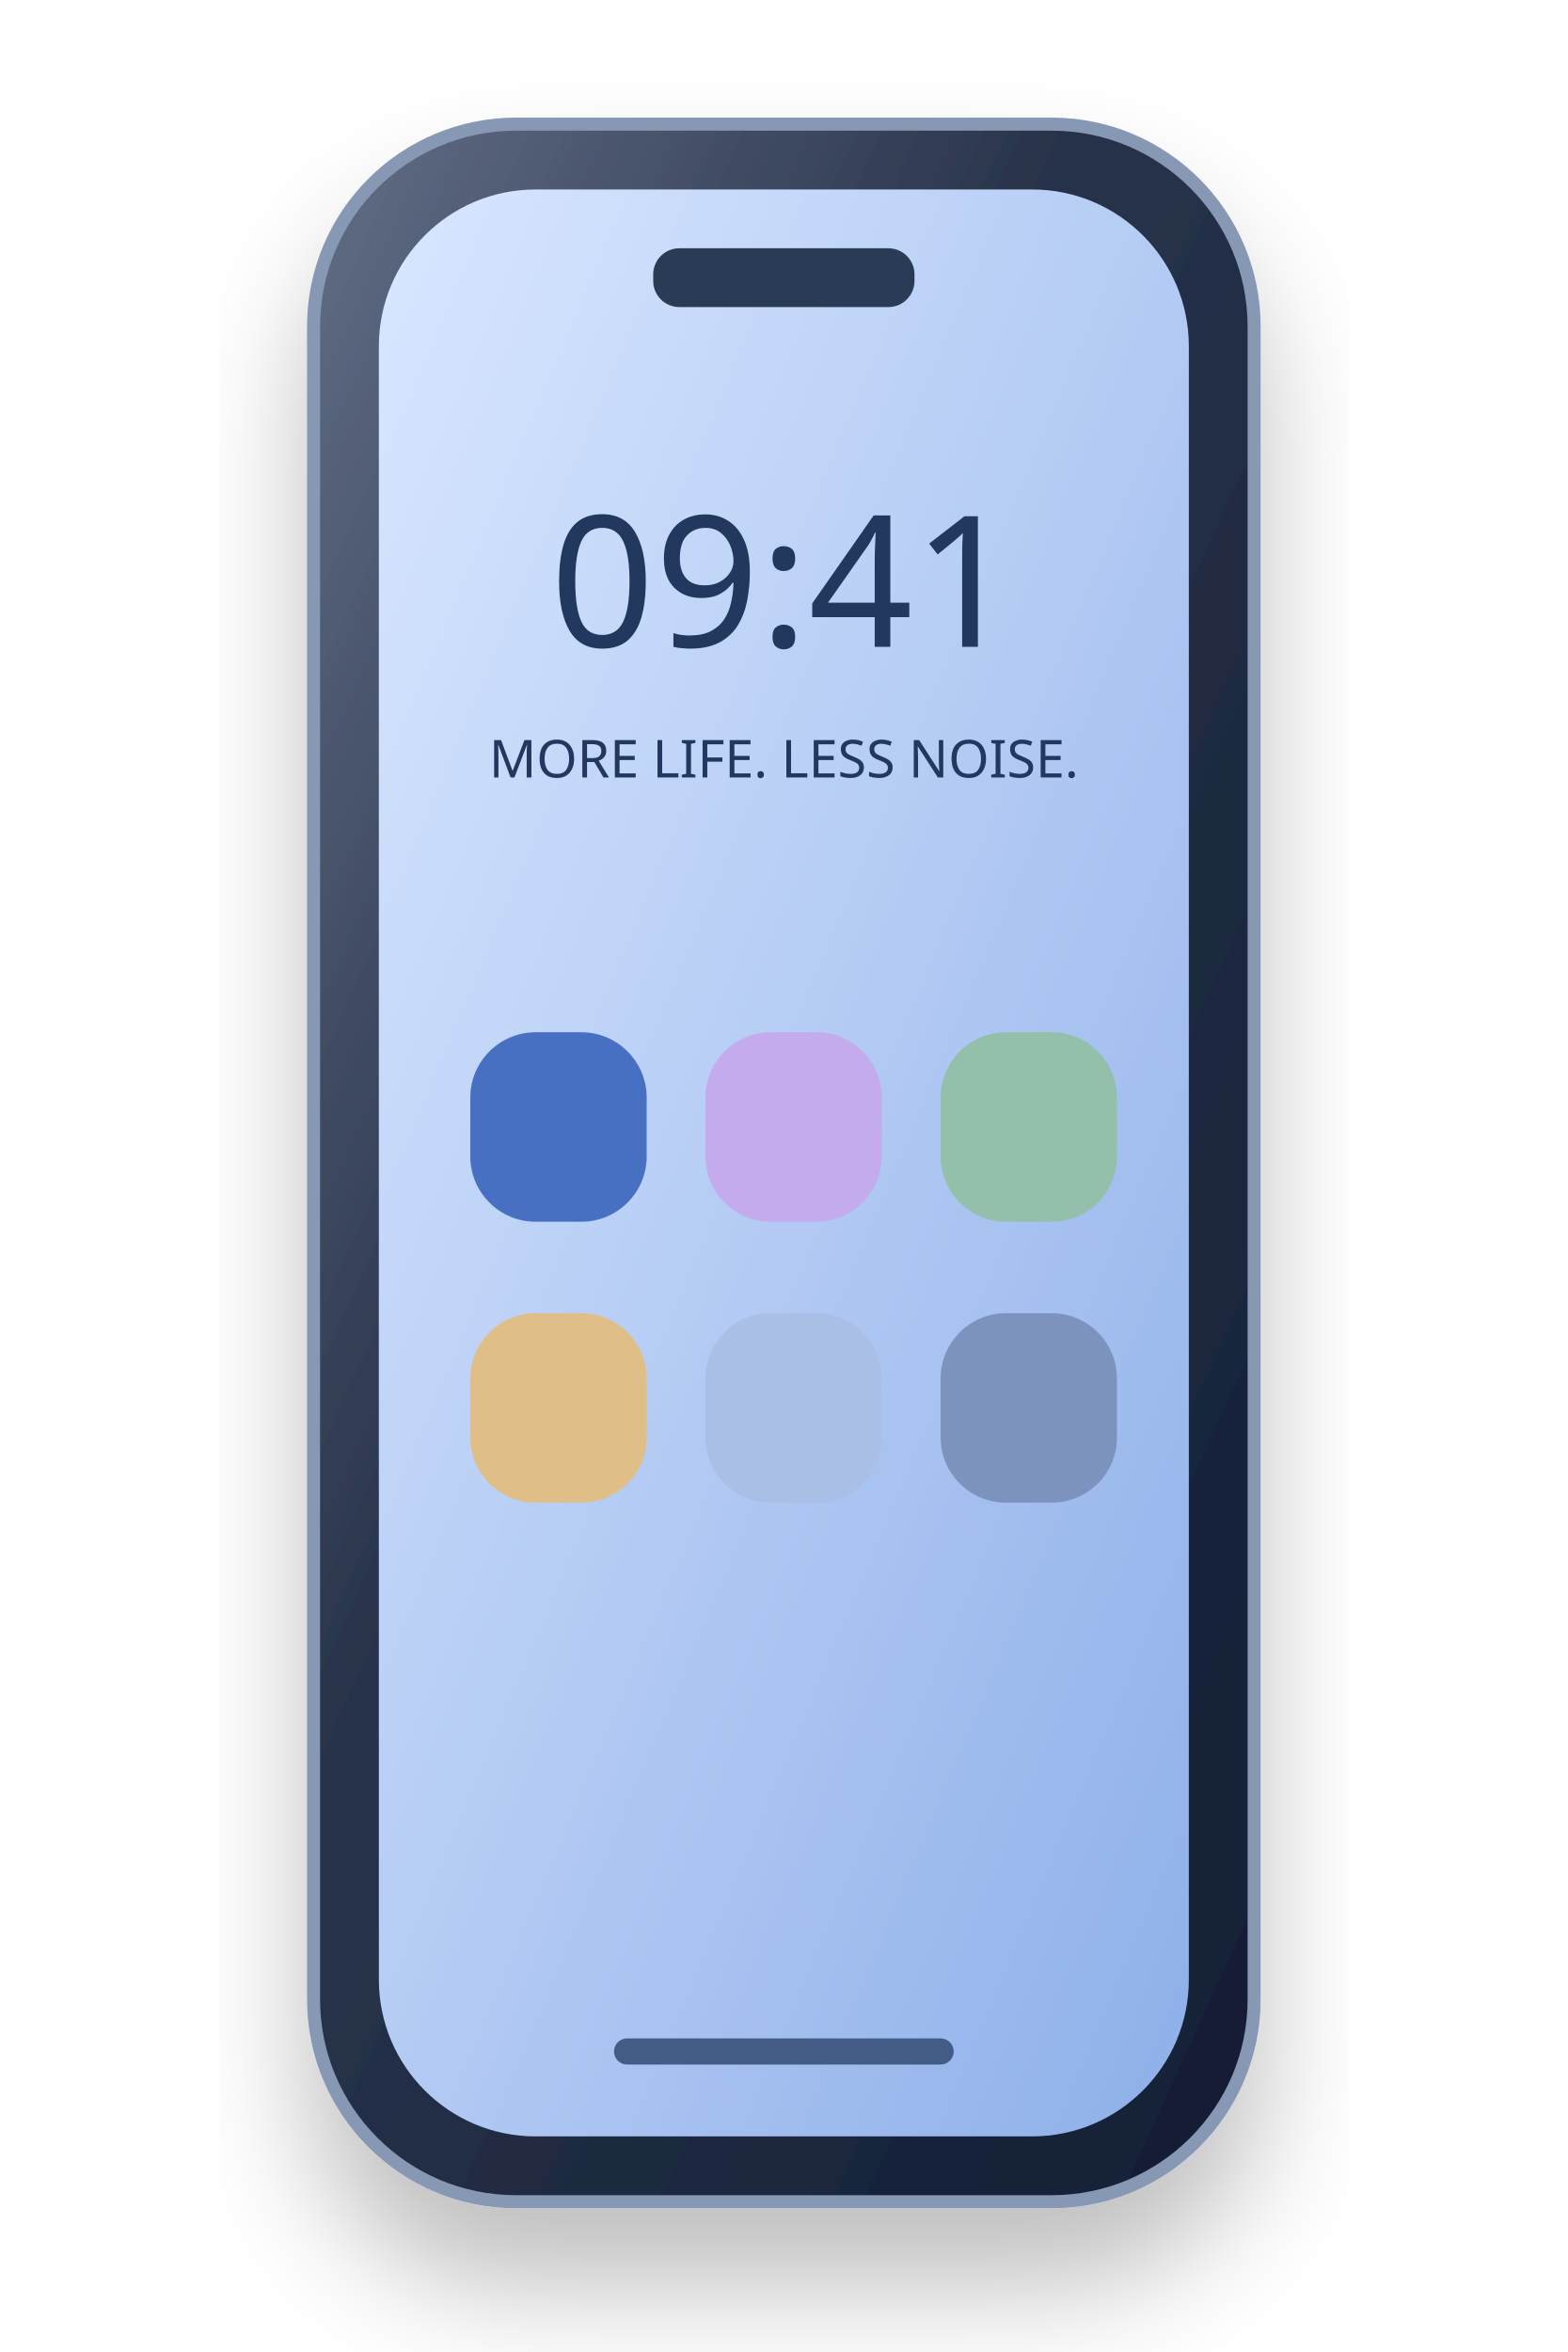
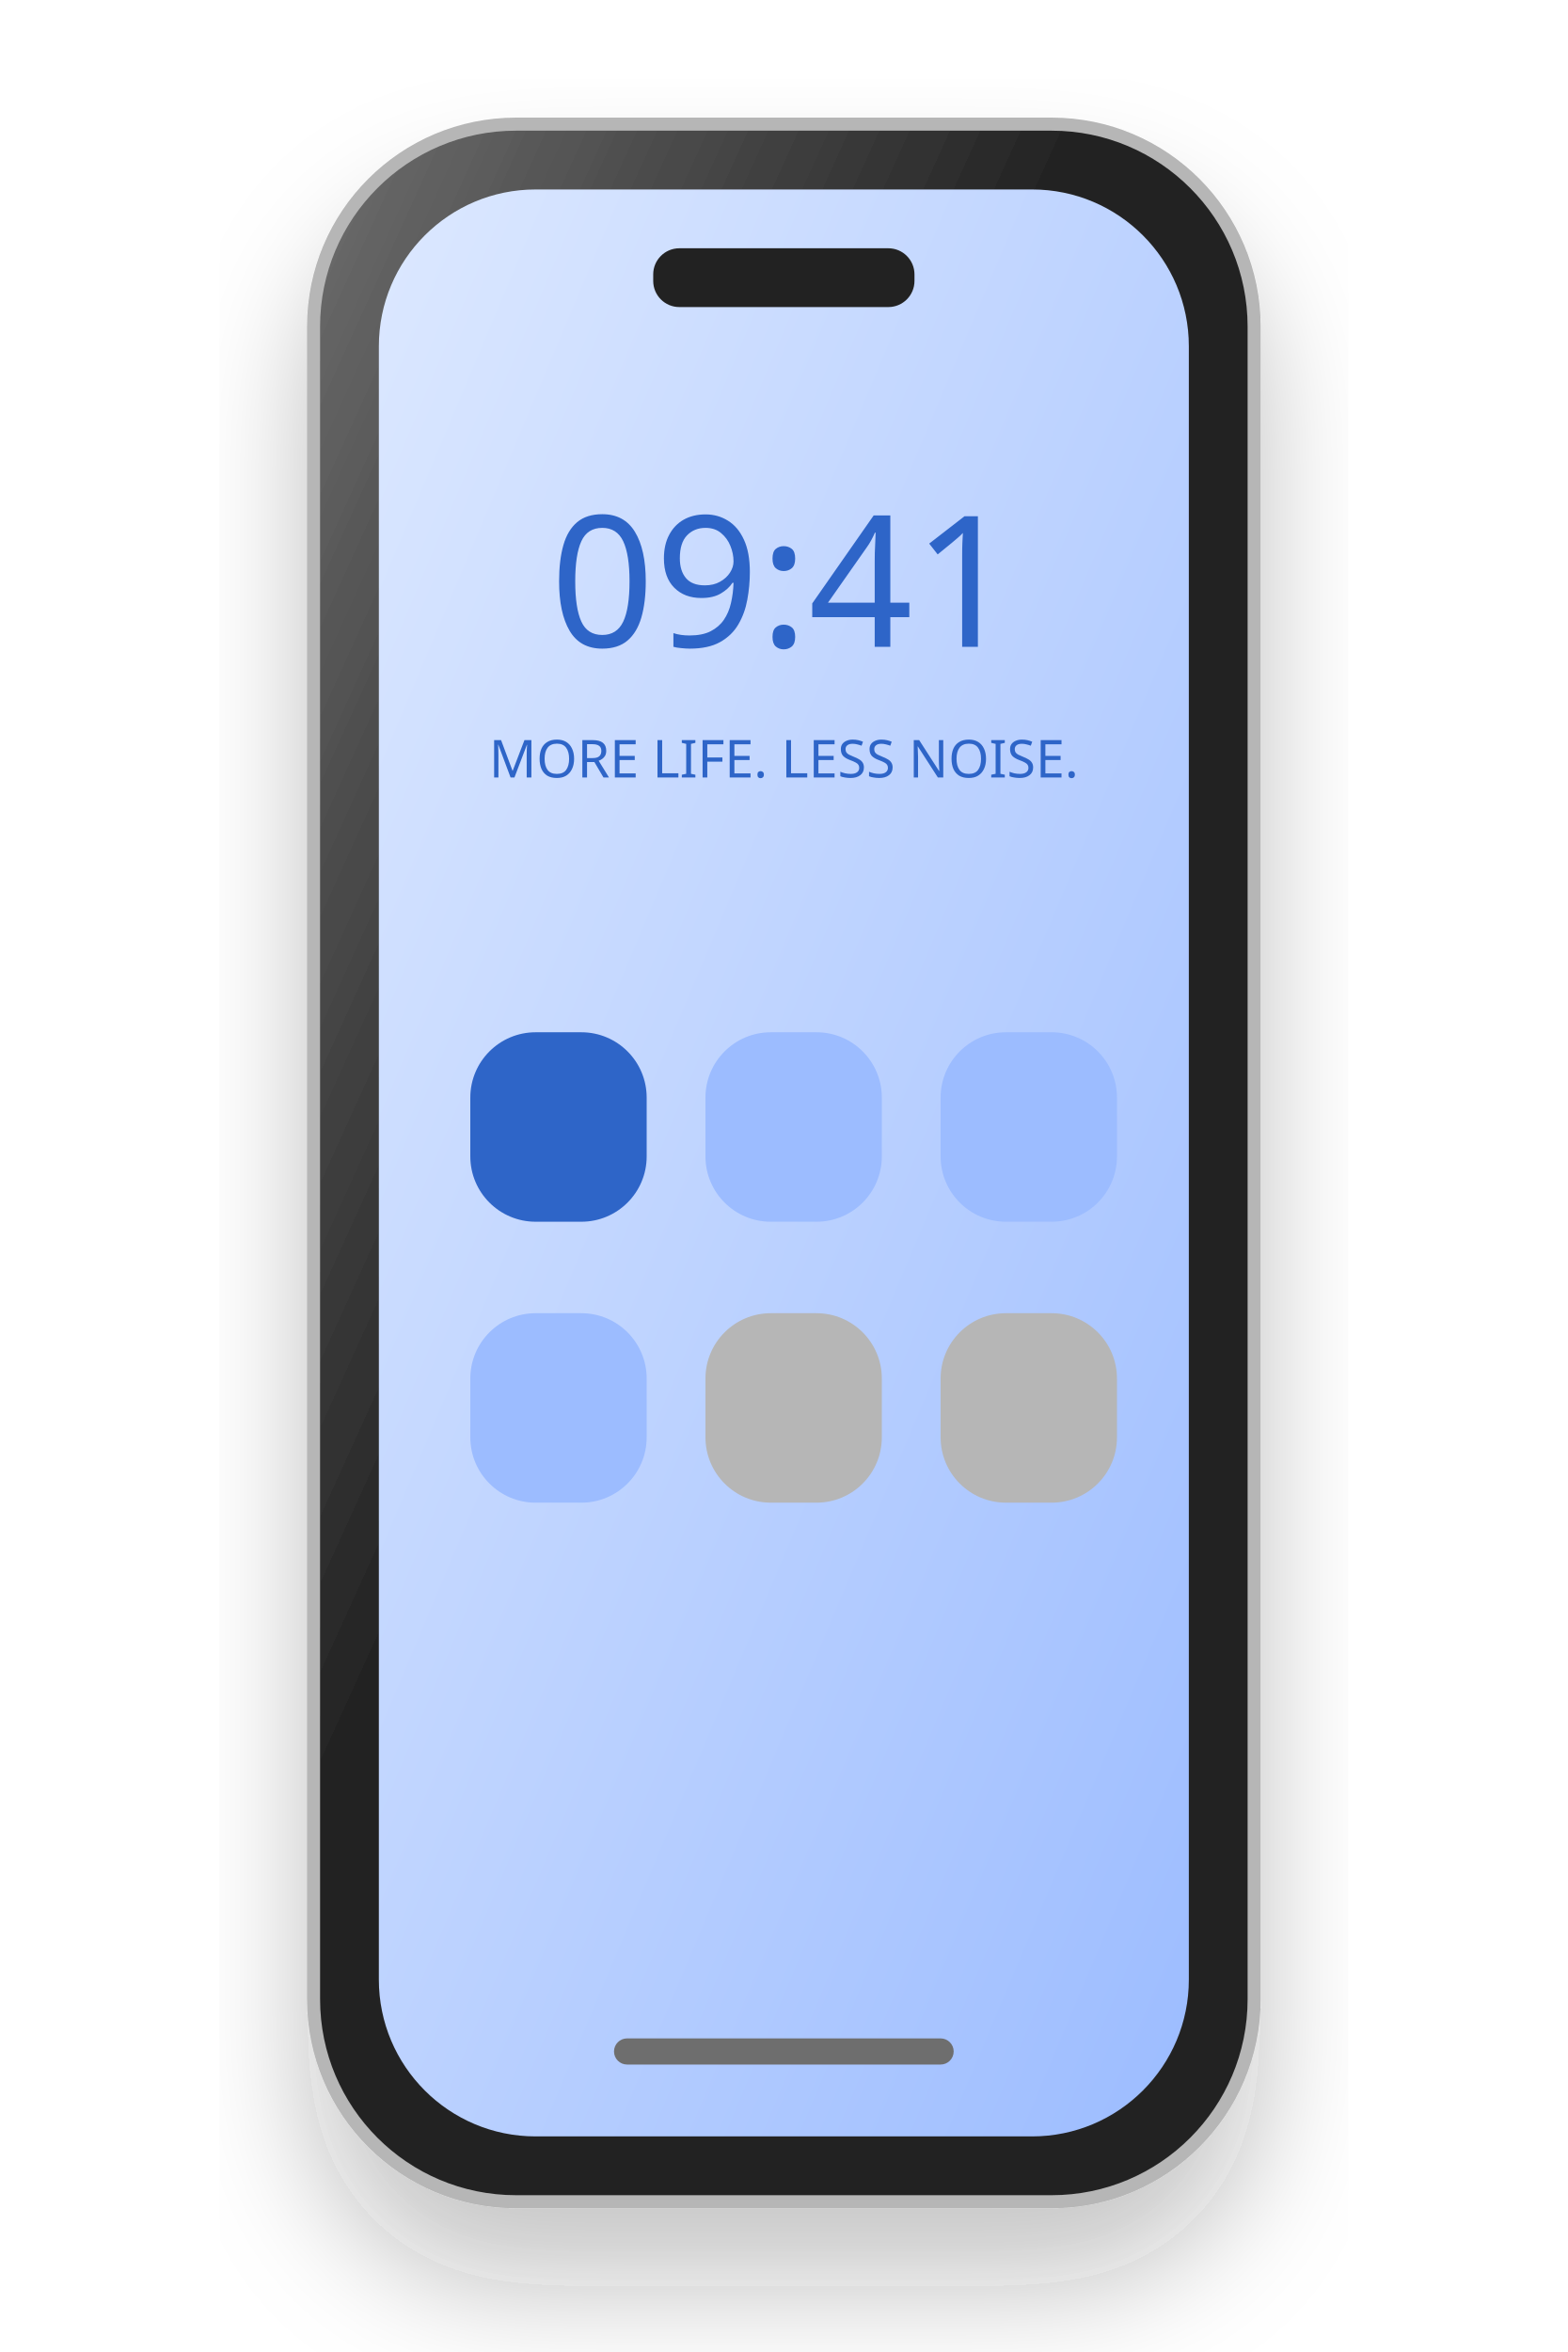
<svg xmlns="http://www.w3.org/2000/svg" width="240" height="360" viewBox="0 0 240 360">
  <defs>
    <linearGradient id="body" x2="1" y2="1">
-       <stop stop-color="#626e86" />
-       <stop offset=".4" stop-color="#28334a" />
-       <stop offset="1" stop-color="#111d34" />
+       <stop stop-color="#6e6e6e" />
+       <stop offset=".4" stop-color="#242424" />
+       <stop offset="1" stop-color="#242424" />
    </linearGradient>
    <linearGradient id="screen" x2="1" y2="1">
-       <stop stop-color="#d9e7ff" />
-       <stop offset="1" stop-color="#8eafe9" />
+       <stop stop-color="#dce8ff" />
+       <stop offset="1" stop-color="#9cbcff" />
    </linearGradient>
    <filter id="shadow">
-       <feDropShadow dx="0" dy="12" stdDeviation="9" flood-color="#000" flood-opacity=".25" />
+       <feDropShadow dx="0" dy="12" stdDeviation="9" flood-color="#242424" flood-opacity=".25" />
    </filter>
  </defs>
  <g filter="url(#shadow)">
-     <rect x="48" y="19" width="144" height="318" rx="31" fill="url(#body)" stroke="#8798b5" stroke-width="2" />
+     <rect x="48" y="19" width="144" height="318" rx="31" fill="url(#body)" stroke="#b6b6b6" stroke-width="2" />
    <rect x="58" y="29" width="124" height="298" rx="24" fill="url(#screen)" />
-     <rect x="100" y="38" width="40" height="9" rx="4" fill="#2a3a57" />
-     <text x="120" y="99" text-anchor="middle" font-family="sans-serif" font-size="28" fill="#20375e">09:41</text>
-     <text x="120" y="119" text-anchor="middle" font-family="sans-serif" font-size="8" fill="#20375e">MORE LIFE. LESS NOISE.</text>
-     <rect x="72" y="158" width="27" height="29" rx="10" fill="#466fc2" />
-     <rect x="108" y="158" width="27" height="29" rx="10" fill="#c4abed" />
-     <rect x="144" y="158" width="27" height="29" rx="10" fill="#94bfab" />
-     <rect x="72" y="201" width="27" height="29" rx="10" fill="#e0be87" />
-     <rect x="108" y="201" width="27" height="29" rx="10" fill="#a9bfe5" />
-     <rect x="144" y="201" width="27" height="29" rx="10" fill="#7c93bd" />
-     <rect x="94" y="312" width="52" height="4" rx="2" fill="#435c86" />
+     <rect x="100" y="38" width="40" height="9" rx="4" fill="#242424" />
+     <text x="120" y="99" text-anchor="middle" font-family="sans-serif" font-size="28" fill="#2f65c8">09:41</text>
+     <text x="120" y="119" text-anchor="middle" font-family="sans-serif" font-size="8" fill="#2f65c8">MORE LIFE. LESS NOISE.</text>
+     <rect x="72" y="158" width="27" height="29" rx="10" fill="#2f65c8" />
+     <rect x="108" y="158" width="27" height="29" rx="10" fill="#9cbcff" />
+     <rect x="144" y="158" width="27" height="29" rx="10" fill="#9cbcff" />
+     <rect x="72" y="201" width="27" height="29" rx="10" fill="#9cbcff" />
+     <rect x="108" y="201" width="27" height="29" rx="10" fill="#b6b6b6" />
+     <rect x="144" y="201" width="27" height="29" rx="10" fill="#b6b6b6" />
+     <rect x="94" y="312" width="52" height="4" rx="2" fill="#6e6e6e" />
  </g>
</svg>
